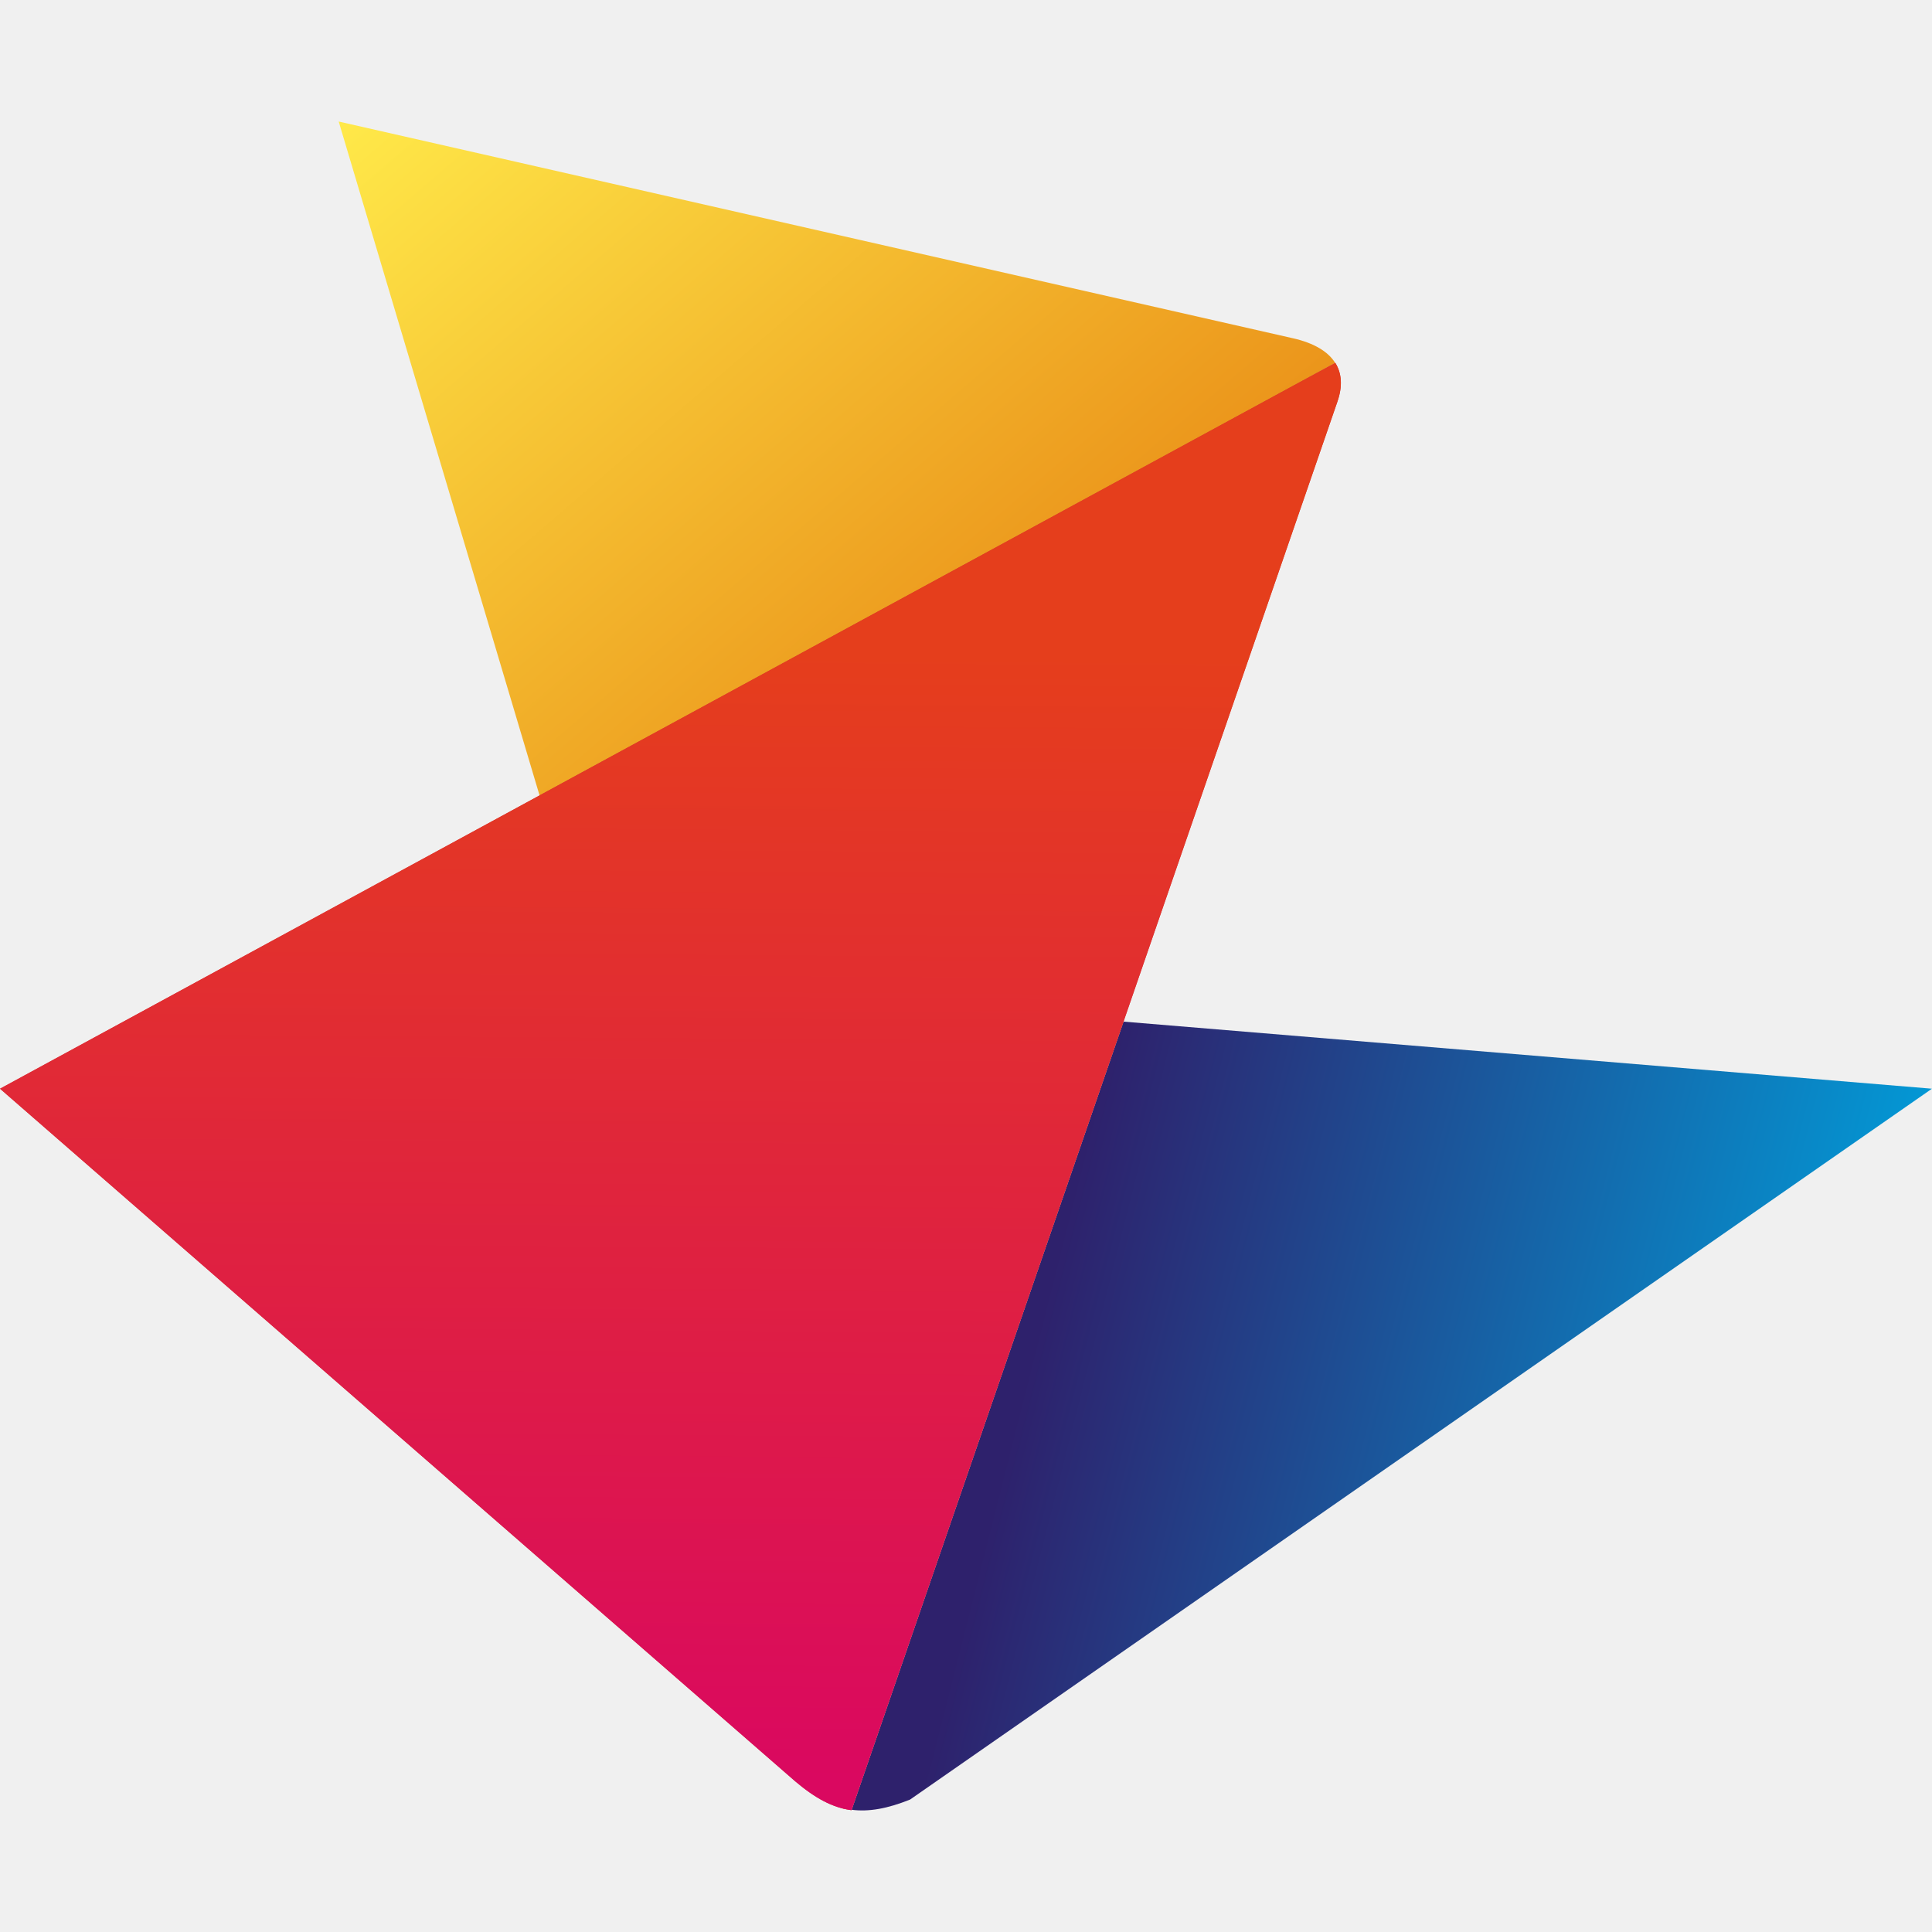
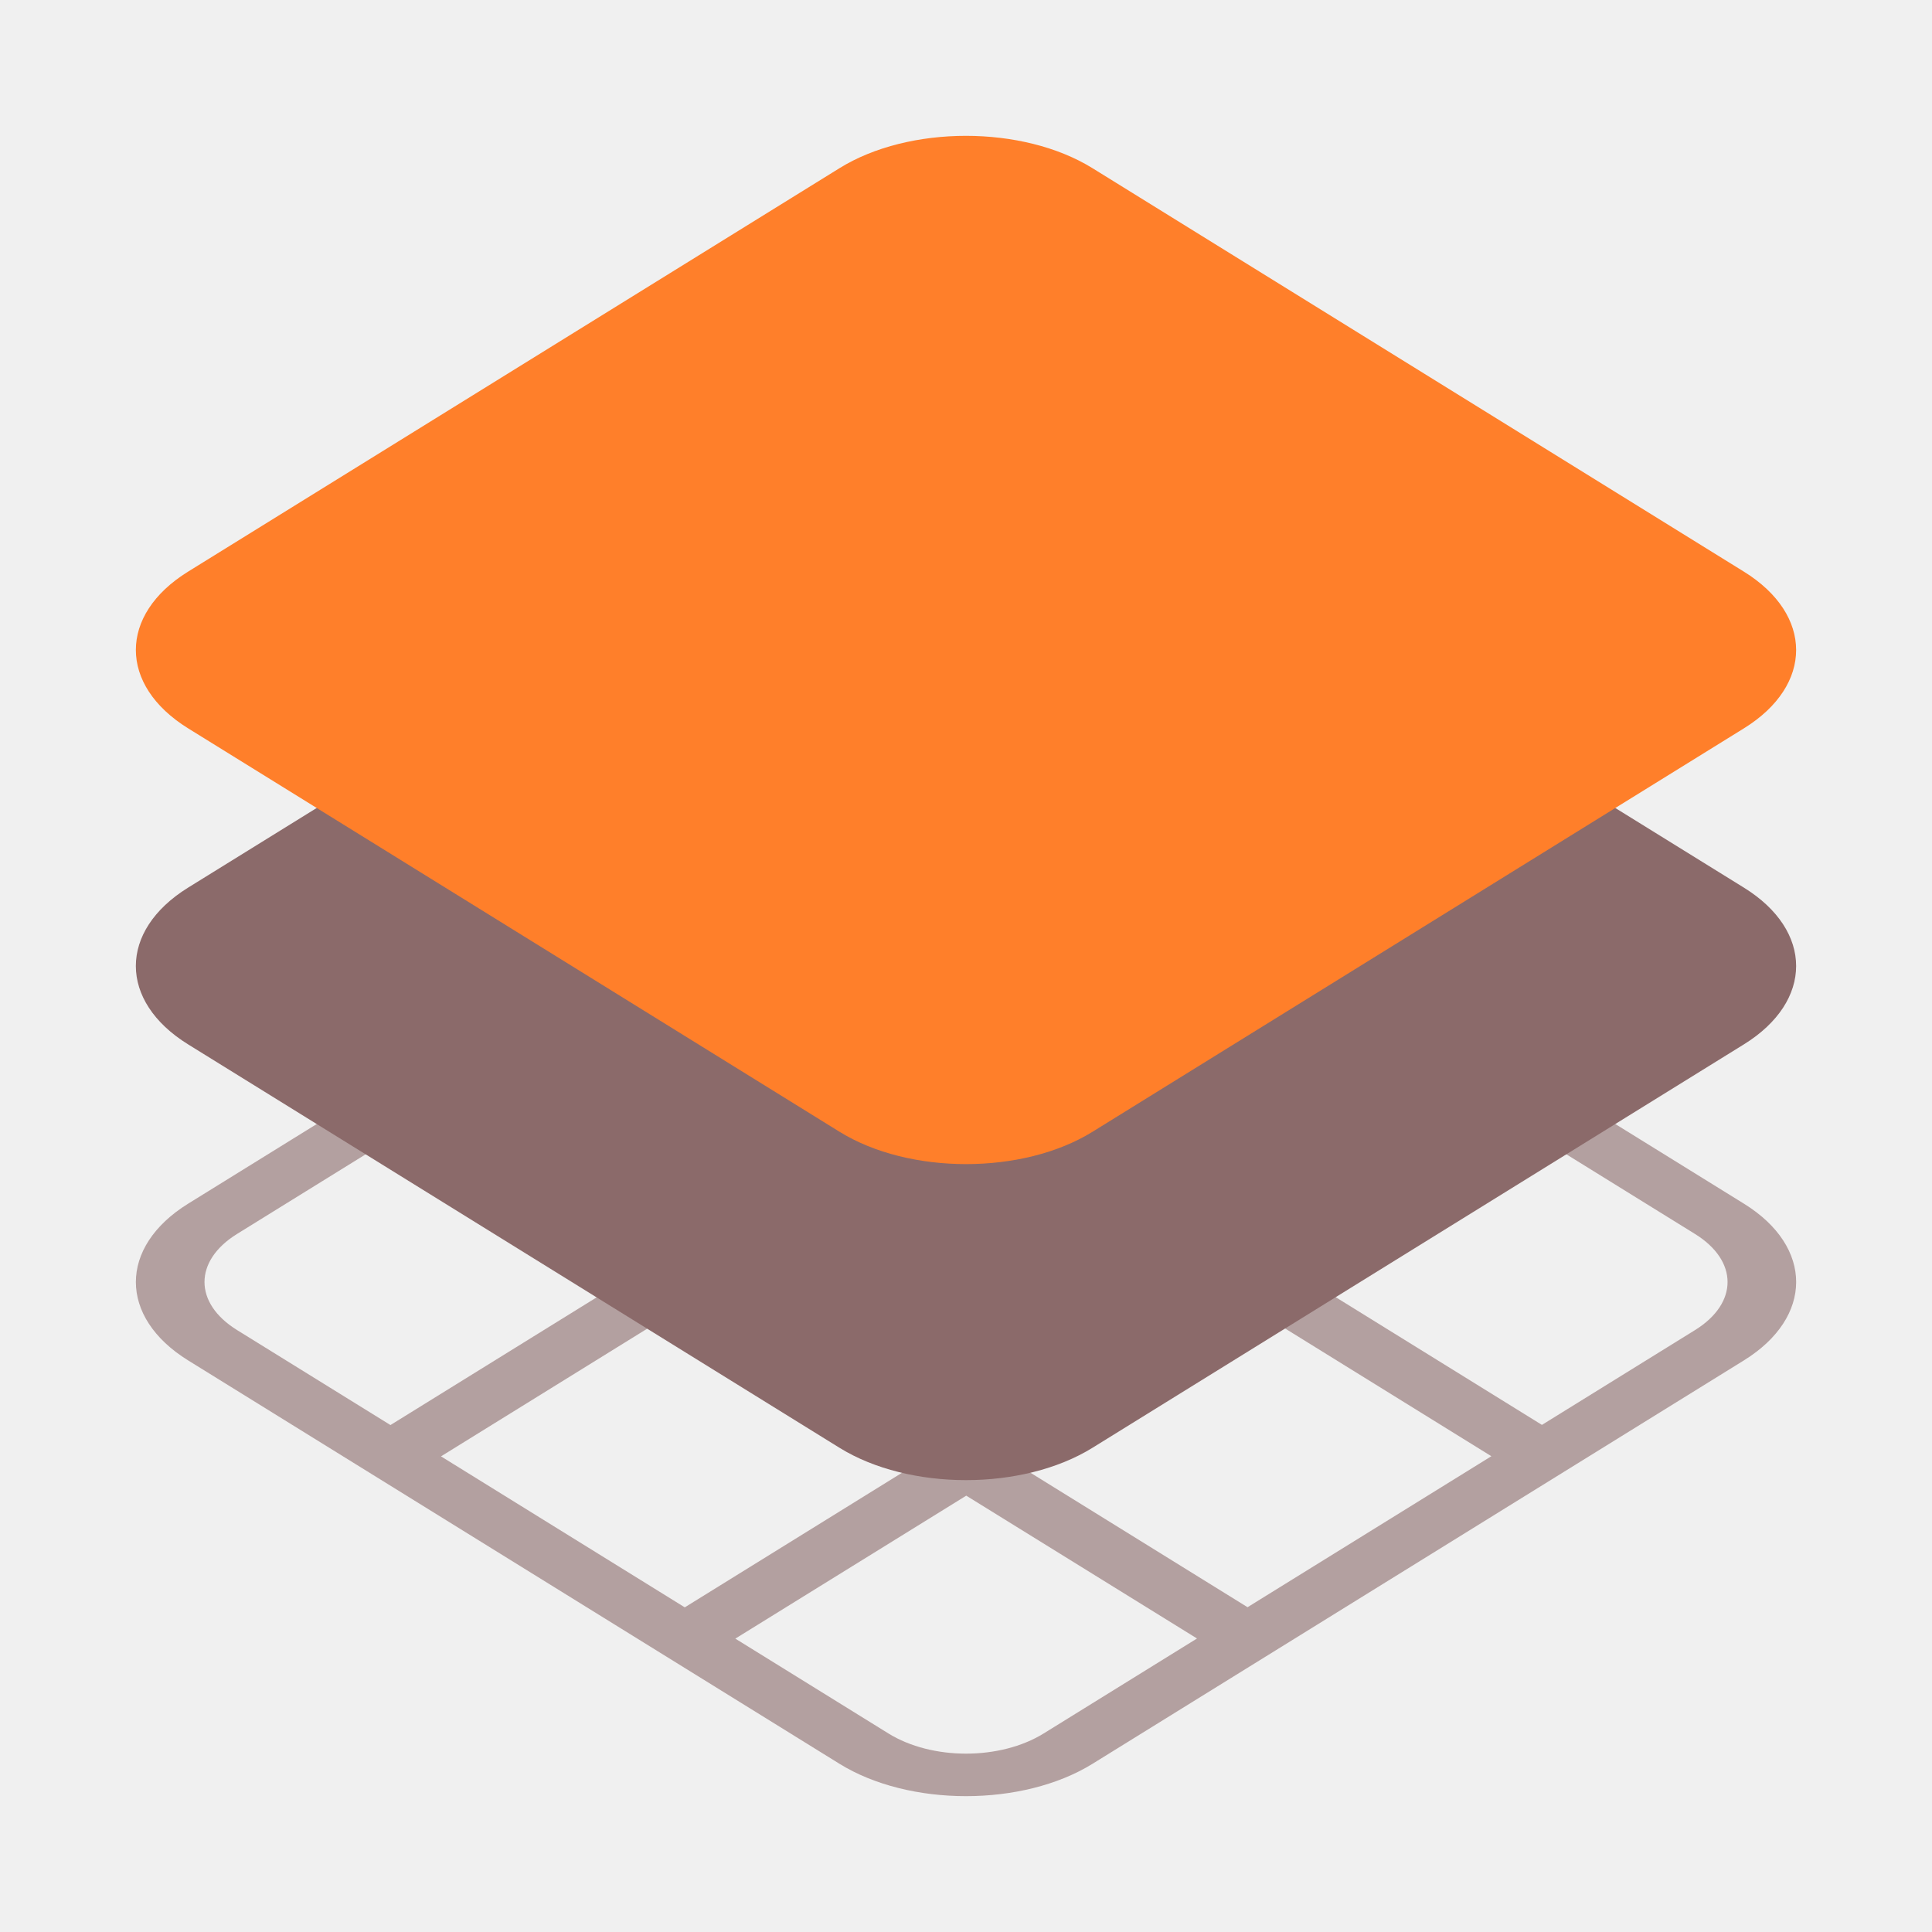
- <svg xmlns="http://www.w3.org/2000/svg" xmlns:xlink="http://www.w3.org/1999/xlink" width="128" height="128" viewBox="0 0 33.867 33.867" version="1.1" id="svg1" xml:space="preserve">
-   <defs id="defs1">
-     <linearGradient id="linearGradient180">
-       <stop style="stop-color:#e53e1c;stop-opacity:1;" offset="0" id="stop180" />
-       <stop style="stop-color:#da0860;stop-opacity:1;" offset="1" id="stop181" />
-     </linearGradient>
-     <linearGradient id="linearGradient177">
-       <stop style="stop-color:#ffe949;stop-opacity:1;" offset="0" id="stop178" />
-       <stop style="stop-color:#ea9018;stop-opacity:1;" offset="1" id="stop179" />
-     </linearGradient>
-     <linearGradient id="linearGradient176">
-       <stop style="stop-color:#2e216c;stop-opacity:1;" offset="0" id="stop176" />
-       <stop style="stop-color:#00a0dc;stop-opacity:1;" offset="1" id="stop177" />
-     </linearGradient>
-     <linearGradient xlink:href="#linearGradient176" id="linearGradient175" x1="-92.163" y1="40.618" x2="-77.483" y2="44.34" gradientUnits="userSpaceOnUse" />
-     <linearGradient xlink:href="#linearGradient177" id="linearGradient179" x1="-105.412" y1="23.365" x2="-95.322" y2="35.079" gradientUnits="userSpaceOnUse" />
-     <linearGradient xlink:href="#linearGradient180" id="linearGradient181" x1="-97.282" y1="32.672" x2="-97.421" y2="52.45" gradientUnits="userSpaceOnUse" />
-   </defs>
-   <g id="layer1" transform="translate(-52.29443,-25.35688)">
-     <g id="logo" transform="translate(52.29443,25.35688)">
-       <rect style="fill:none;fill-opacity:1;stroke:none;stroke-width:0.132;stroke-linecap:square;stroke-linejoin:miter;stroke-dasharray:none;stroke-dashoffset:0;stroke-opacity:1;paint-order:markers stroke fill" id="rect51" width="33.867" height="33.867" x="5.567627e-07" y="5.567627e-07" rx="0" ry="0" />
-       <rect style="fill:none;fill-opacity:1;stroke:none;stroke-width:0.265;stroke-linecap:square;stroke-linejoin:miter;stroke-dasharray:none;stroke-dashoffset:0;paint-order:markers stroke fill" id="rect33" width="33.867" height="33.867" x="-1.350586e-06" y="5.567627e-07" rx="0" ry="0" />
-       <g id="g181" transform="translate(111.3492,-21.23456)">
-         <path id="path170" style="fill:#ffffff;fill-opacity:1;stroke:none;stroke-width:0.265;stroke-linecap:round;stroke-linejoin:round;stroke-dasharray:none;paint-order:markers stroke fill" d="m -87.942,27.595 -23.407,12.724 13.928,12.131 c 7.15e-4,6.9e-4 0.001,0.001 0.002,0.002 0.359,0.306 0.667,0.471 0.996,0.514 l 8.519,-24.694 c 2.44e-4,-9.02e-4 4.72e-4,-0.002 7.41e-4,-0.003 0.089,-0.258 0.078,-0.487 -0.039,-0.674 z" />
-         <path id="path171" style="fill:url(#linearGradient175);fill-opacity:1;stroke:none;stroke-width:0.265;stroke-linecap:round;stroke-linejoin:round;stroke-dasharray:none;paint-order:markers stroke fill" d="m -91.654,39.143 -4.766,13.816 c 0.304,0.039 0.625,-0.02 1.022,-0.178 l 0.002,-9.45e-4 17.913,-12.461 z m -4.947,13.782 0.002,0.005 c 0.024,0.007 0.05,0.007 0.074,0.012 -0.025,-0.005 -0.051,-0.01 -0.076,-0.017 z" />
-         <path id="path172" style="fill:url(#linearGradient179);fill-opacity:1;stroke:none;stroke-width:0.265;stroke-linecap:round;stroke-linejoin:round;stroke-dasharray:none;paint-order:markers stroke fill" d="m -105.412,23.365 3.56,11.944 13.908,-7.713 c -0.124,-0.197 -0.366,-0.347 -0.741,-0.432 l -1.25e-4,2.7e-5 z m 17.5,4.296 c 0.012,0.025 0.027,0.05 0.035,0.076 -0.009,-0.027 -0.023,-0.051 -0.035,-0.076 z m 0.051,0.159 c 0.005,0.027 0.013,0.053 0.014,0.081 -0.002,-0.028 -0.009,-0.054 -0.014,-0.081 z m 0.01,0.182 c -0.002,0.026 -1.66e-4,0.05 -0.004,0.076 0.004,-0.026 0.003,-0.051 0.004,-0.076 z m -8.75,24.923 0.002,0.005 c 0.059,0.016 0.118,0.028 0.177,0.035 -0.06,-0.008 -0.119,-0.024 -0.179,-0.04 z" />
-         <path id="path173" style="fill:#c83737;fill-opacity:1;stroke:none;stroke-width:0.265;stroke-linecap:round;stroke-linejoin:round;stroke-dasharray:none;paint-order:markers stroke fill" d="m -87.942,27.595 -23.407,12.724 13.928,12.131 c 7.15e-4,6.9e-4 0.001,0.001 0.002,0.002 0.359,0.306 0.667,0.471 0.996,0.514 l 8.519,-24.694 c 2.44e-4,-9.02e-4 4.72e-4,-0.002 7.41e-4,-0.003 0.089,-0.258 0.078,-0.487 -0.039,-0.674 z" />
-         <path id="path174" style="fill:url(#linearGradient181);fill-opacity:1;stroke:none;stroke-width:0.265;stroke-linecap:round;stroke-linejoin:round;stroke-dasharray:none;paint-order:markers stroke fill" d="m -87.942,27.595 -23.407,12.724 13.928,12.131 c 7.15e-4,6.9e-4 0.001,0.001 0.002,0.002 0.359,0.306 0.667,0.471 0.996,0.514 l 8.519,-24.694 c 2.44e-4,-9.02e-4 4.72e-4,-0.002 7.41e-4,-0.003 0.089,-0.258 0.078,-0.487 -0.039,-0.674 z" />
+ <svg xmlns="http://www.w3.org/2000/svg" width="256" height="256" viewBox="0 0 67.733 67.733" version="1.1" id="svg1" xml:space="preserve">
+   <defs id="defs1" />
+   <g id="layer1">
+     <g id="g63" transform="matrix(0.9988937,0,0,0.6265202,80.76229,7.309194)" style="stroke-width:0.669;stroke-dasharray:none">
+       <g id="g48">
+         <g id="logo">
+           <g id="g95">
+             <rect style="fill:none;fill-opacity:1;stroke:none;stroke-width:5.565;stroke-linecap:round;stroke-linejoin:round;stroke-dasharray:none;stroke-dashoffset:0;stroke-opacity:1;paint-order:markers stroke fill" id="rect93" width="67.808" height="108.11" x="-80.852" y="-11.666" />
+             <path id="path93" style="baseline-shift:baseline;display:inline;overflow:visible;opacity:0.6;vector-effect:none;fill:#8b6a6a;fill-opacity:1;stroke-width:0.754;stroke-linecap:round;stroke-linejoin:round;paint-order:markers stroke fill;enable-background:accumulate;stop-color:#000000" d="m -46.947,31.303 c -1.609,3.81e-4 -3.218,0.605 -4.44,1.812 l -22.861,22.573 c -2.445,2.414 -2.447,6.355 -0.002,8.769 l 22.863,22.575 c 2.445,2.414 6.436,2.413 8.881,-0.002 L -19.646,64.458 c 2.445,-2.414 2.447,-6.355 0.002,-8.769 L -42.507,33.114 c -1.223,-1.207 -2.831,-1.811 -4.44,-1.81 z m -10e-4,2.379 c 0.981,0 1.962,0.376 2.723,1.128 l 5.384,5.316 -1.224,1.208 -6.873,6.786 -8.107,-8.004 5.374,-5.306 c 0.762,-0.752 1.742,-1.128 2.723,-1.128 z m -9.871,8.186 8.107,8.003 -8.556,8.45 -8.108,-8.004 z m 19.752,0.009 8.557,8.449 -8.097,7.996 -8.556,-8.449 z m -9.871,9.746 7.366,7.273 1.192,1.177 -8.558,8.45 -8.558,-8.45 z m -20.212,0.446 8.108,8.004 -8.106,8.003 -5.384,-5.316 c -1.523,-1.504 -1.523,-3.873 0,-5.378 z m 40.415,0.009 5.374,5.306 c 1.523,1.504 1.523,3.873 0,5.378 l -5.373,5.305 -8.098,-7.996 z m -9.873,9.745 8.099,7.997 -8.557,8.449 -8.098,-7.997 z m -20.658,8.25e-4 8.554,8.447 -8.106,8.006 -8.556,-8.449 z m 10.327,10.203 8.099,7.993 -5.383,5.315 c -1.523,1.504 -3.923,1.504 -5.446,0 l -5.375,-5.308 z" />
+             <path style="baseline-shift:baseline;display:inline;overflow:visible;vector-effect:none;fill:#8b6a6a;fill-opacity:1;stroke-width:0.754;stroke-linecap:round;stroke-linejoin:round;paint-order:markers stroke fill;enable-background:accumulate;stop-color:#000000" d="m -42.507,69.347 c -2.445,2.414 -6.437,2.414 -8.882,0 L -74.25,46.774 c -2.445,-2.414 -2.445,-6.356 0,-8.771 l 22.861,-22.573 c 2.445,-2.414 6.437,-2.414 8.882,0 l 22.861,22.573 c 2.445,2.414 2.445,6.356 0,8.771 z" id="path94" />
+             <path id="path95" style="baseline-shift:baseline;display:inline;overflow:visible;vector-effect:none;fill:#ff7f2a;fill-opacity:1;stroke-width:0.754;stroke-linecap:round;stroke-linejoin:round;paint-order:markers stroke fill;enable-background:accumulate;stop-color:#000000" d="m -46.947,-4.065 c -1.609,-3.864e-4 -3.218,0.602 -4.44,1.809 L -74.25,20.32 c -2.445,2.414 -2.444,6.355 0.001,8.77 l 22.861,22.573 c 2.445,2.414 6.436,2.416 8.881,0.002 l 22.862,-22.575 c 2.445,-2.414 2.443,-6.355 -0.002,-8.77 L -42.507,-2.254 c -1.223,-1.207 -2.832,-1.811 -4.441,-1.811 z" />
+           </g>
+         </g>
      </g>
    </g>
  </g>
</svg>
